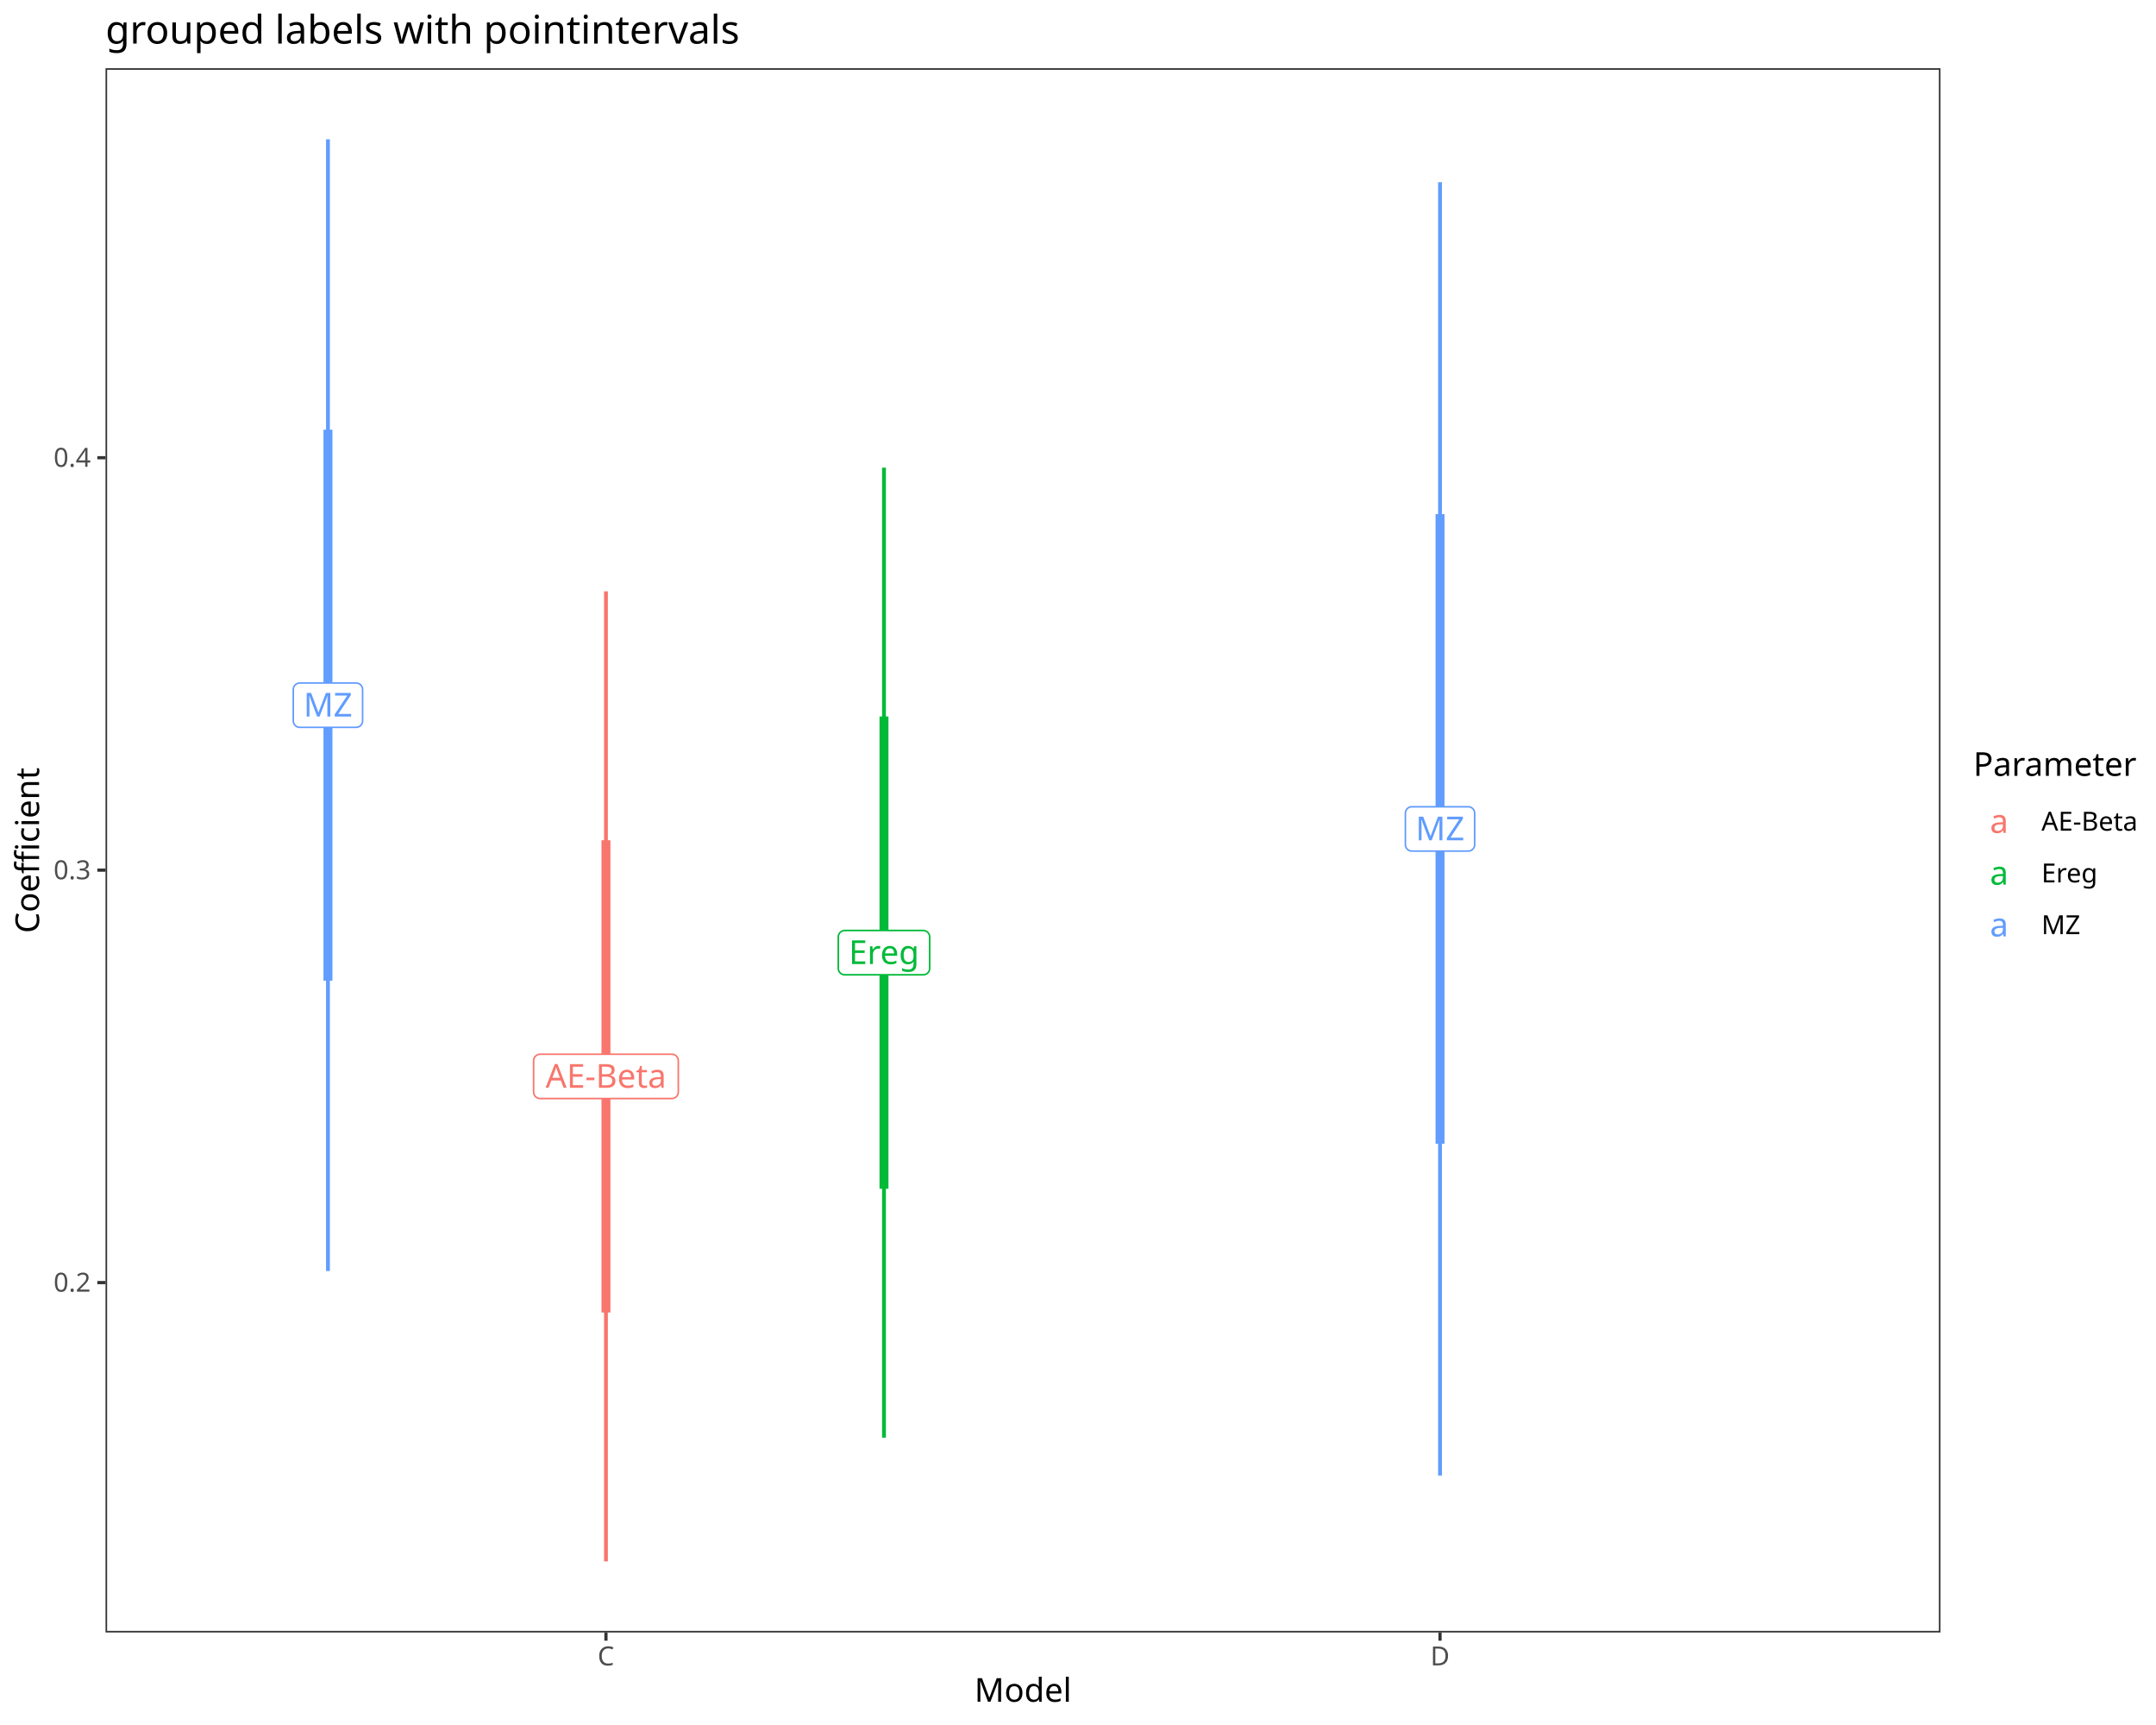
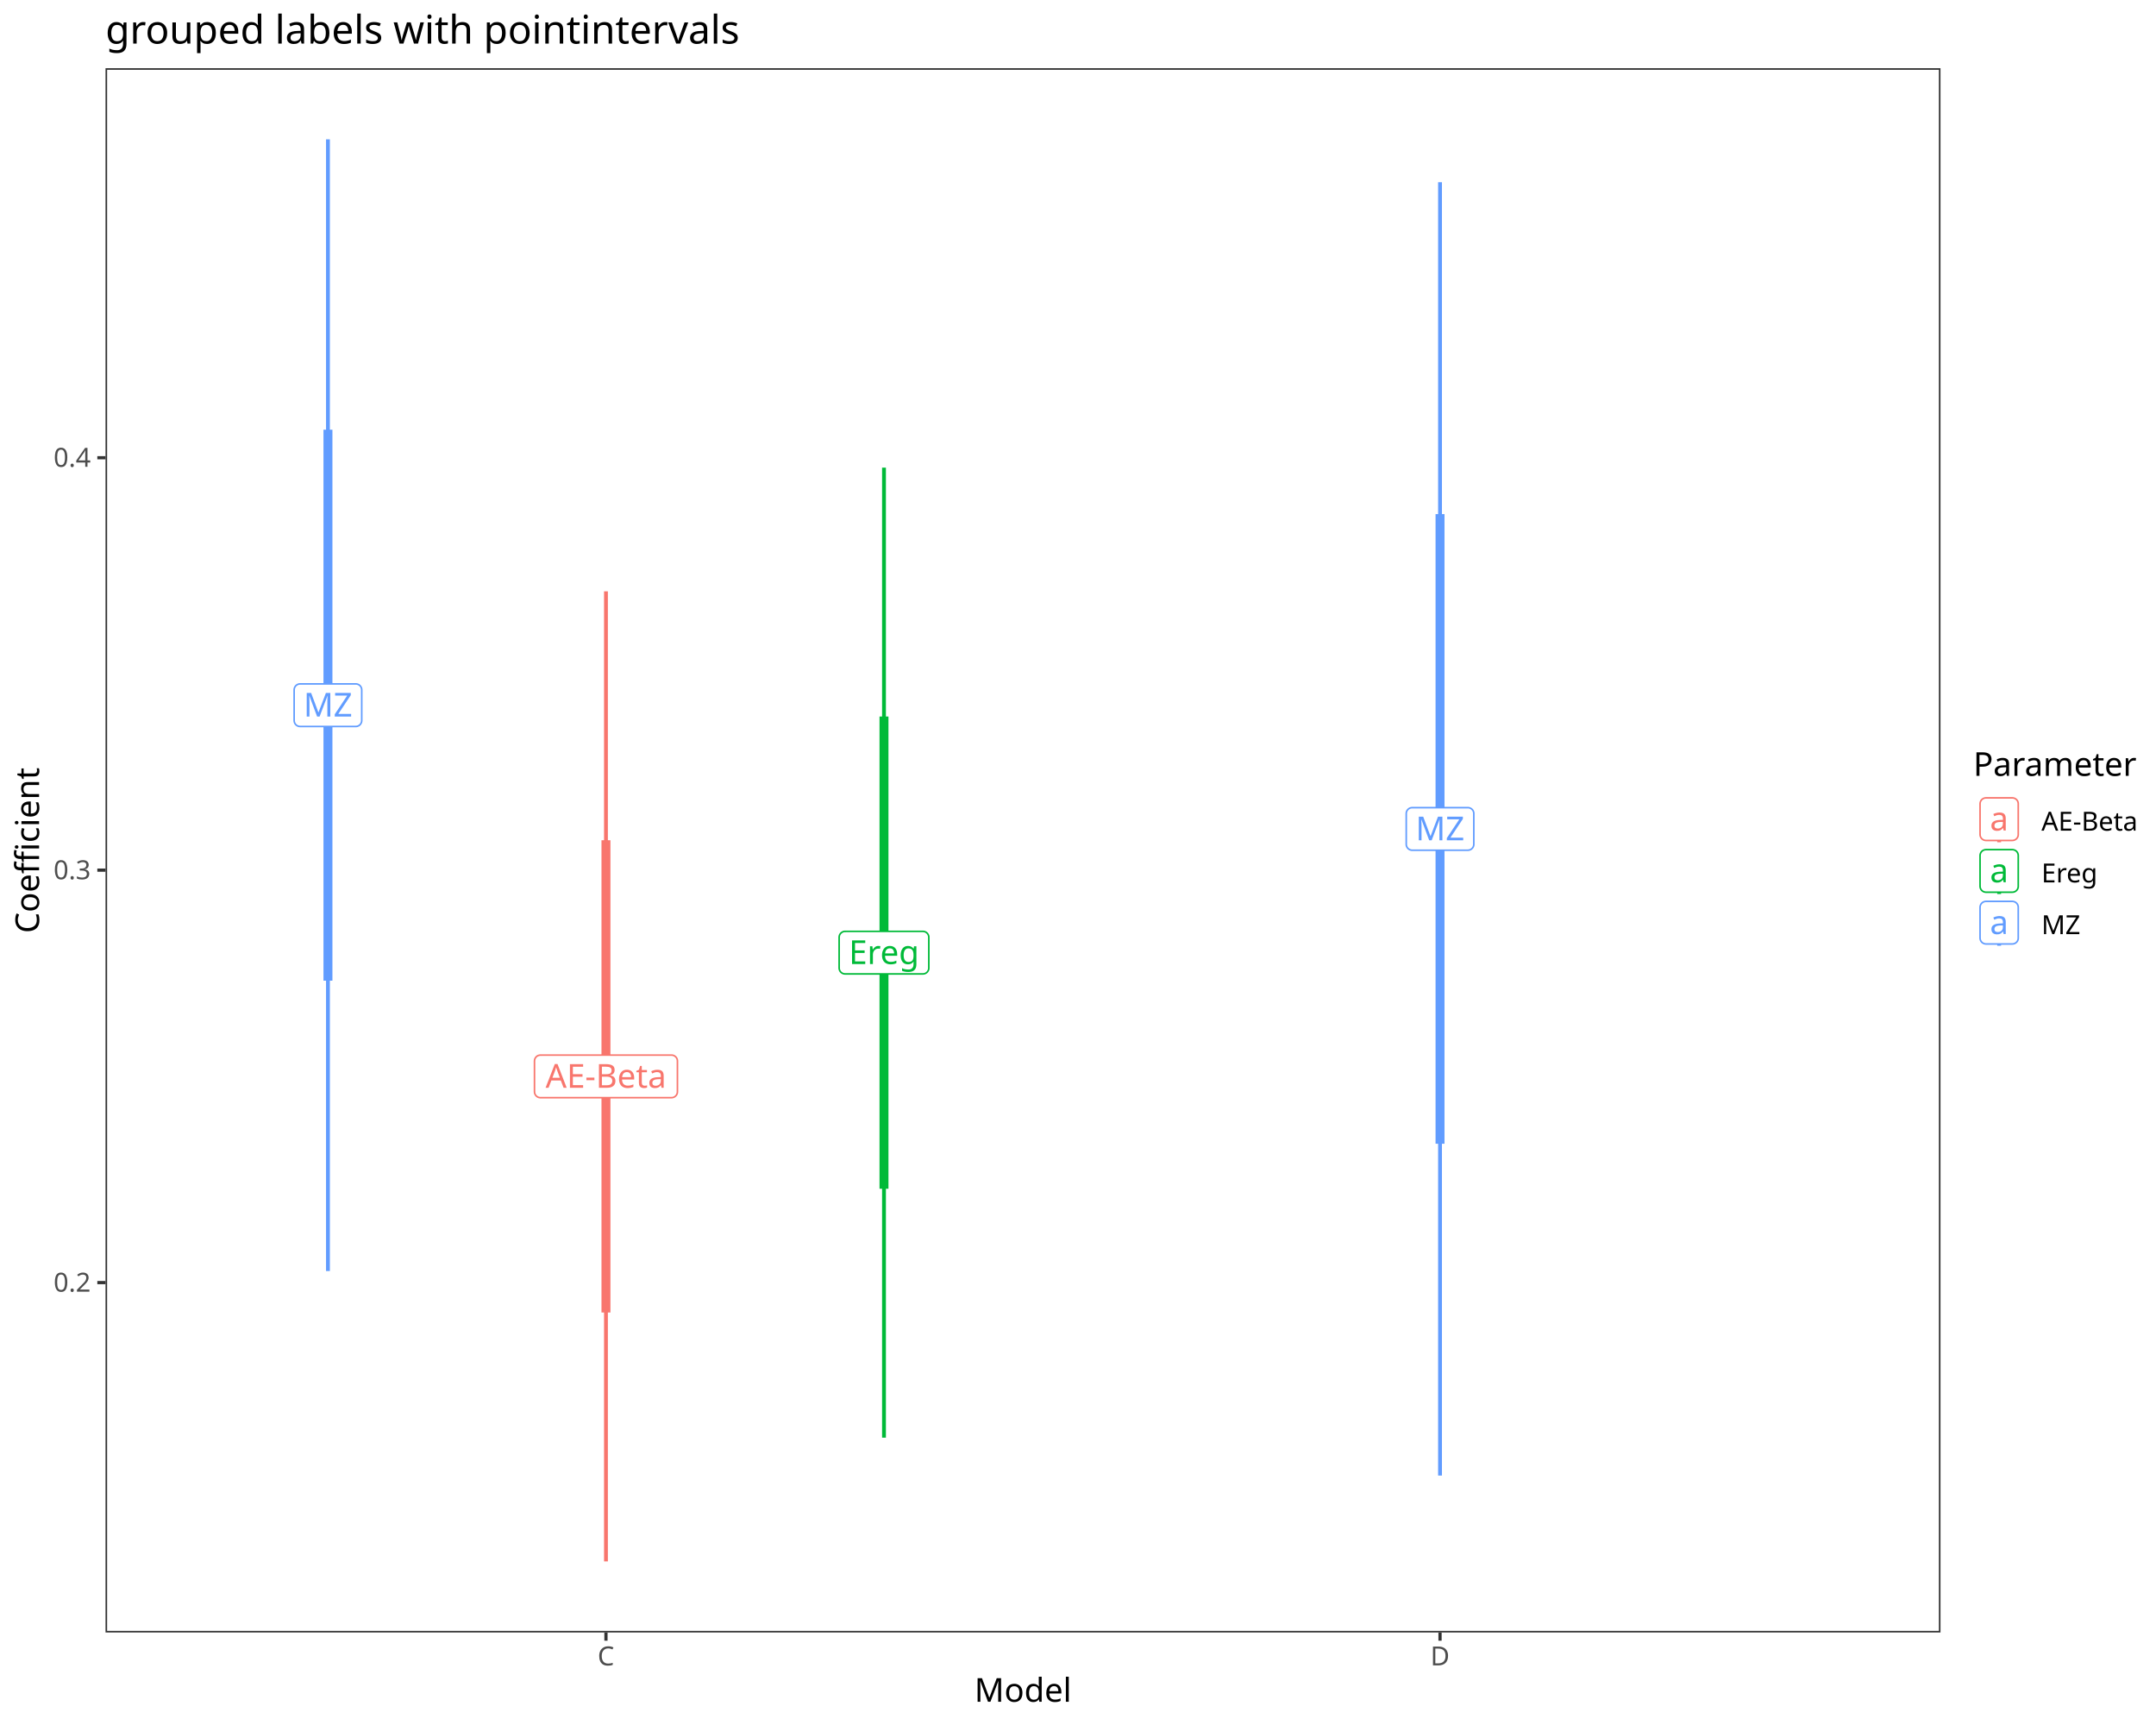
<svg xmlns="http://www.w3.org/2000/svg" class="svglite" data-engine-version="2.0" width="720.00pt" height="576.00pt" viewBox="0 0 720.00 576.00">
  <defs>
    <style type="text/css">
    .svglite line, .svglite polyline, .svglite polygon, .svglite path, .svglite rect, .svglite circle {
      fill: none;
      stroke: #000000;
      stroke-linecap: round;
      stroke-linejoin: round;
      stroke-miterlimit: 10.00;
    }
  </style>
  </defs>
  <rect width="100%" height="100%" style="stroke: none; fill: #FFFFFF;" />
  <defs>
    <clipPath id="cpMC4wMHw3MjAuMDB8MC4wMHw1NzYuMDA=">
      <rect x="0.00" y="0.00" width="720.00" height="576.00" />
    </clipPath>
  </defs>
  <g clip-path="url(#cpMC4wMHw3MjAuMDB8MC4wMHw1NzYuMDA=)">
    <rect x="0.00" y="0.00" width="720.00" height="576.00" style="stroke-width: 1.07; stroke: #FFFFFF; fill: #FFFFFF;" />
  </g>
  <defs>
    <clipPath id="cpMzUuMjR8NjQ4LjAyfDIyLjc4fDU0NS4xMQ==">
      <rect x="35.24" y="22.78" width="612.79" height="522.33" />
    </clipPath>
  </defs>
  <g clip-path="url(#cpMzUuMjR8NjQ4LjAyfDIyLjc4fDU0NS4xMQ==)">
    <rect x="35.24" y="22.78" width="612.79" height="522.33" style="stroke-width: 1.07; stroke: none; fill: #FFFFFF;" />
    <line x1="480.90" y1="492.72" x2="480.90" y2="60.85" style="stroke-width: 1.28; stroke: #619CFF; stroke-linecap: butt;" />
    <line x1="109.52" y1="424.42" x2="109.52" y2="46.53" style="stroke-width: 1.28; stroke: #619CFF; stroke-linecap: butt;" />
    <line x1="202.36" y1="521.37" x2="202.36" y2="197.46" style="stroke-width: 1.28; stroke: #F8766D; stroke-linecap: butt;" />
    <line x1="295.21" y1="480.05" x2="295.21" y2="156.15" style="stroke-width: 1.28; stroke: #00BA38; stroke-linecap: butt;" />
    <line x1="480.90" y1="381.91" x2="480.90" y2="171.66" style="stroke-width: 2.99; stroke: #619CFF; stroke-linecap: butt;" />
    <line x1="109.52" y1="327.45" x2="109.52" y2="143.49" style="stroke-width: 2.99; stroke: #619CFF; stroke-linecap: butt;" />
    <line x1="202.36" y1="438.26" x2="202.36" y2="280.57" style="stroke-width: 2.99; stroke: #F8766D; stroke-linecap: butt;" />
    <line x1="295.21" y1="396.95" x2="295.21" y2="239.26" style="stroke-width: 2.99; stroke: #00BA38; stroke-linecap: butt;" />
    <circle cx="480.90" cy="276.79" r="1.68" style="stroke-width: 1.06; stroke: #619CFF; fill: #619CFF;" />
    <circle cx="109.52" cy="235.47" r="1.68" style="stroke-width: 1.06; stroke: #619CFF; fill: #619CFF;" />
    <circle cx="202.36" cy="359.42" r="1.68" style="stroke-width: 1.06; stroke: #F8766D; fill: #F8766D;" />
    <circle cx="295.21" cy="318.10" r="1.68" style="stroke-width: 1.06; stroke: #00BA38; fill: #00BA38;" />
    <circle cx="480.90" cy="276.79" r="3.22" style="stroke-width: 1.06; stroke: #619CFF; fill: #619CFF;" />
    <circle cx="109.52" cy="235.47" r="3.22" style="stroke-width: 1.06; stroke: #619CFF; fill: #619CFF;" />
    <circle cx="202.36" cy="359.42" r="3.22" style="stroke-width: 1.06; stroke: #F8766D; fill: #F8766D;" />
    <circle cx="295.21" cy="318.10" r="3.22" style="stroke-width: 1.06; stroke: #00BA38; fill: #00BA38;" />
-     <polygon points="100.10,242.87 118.93,242.87 118.84,242.87 119.19,242.85 119.53,242.78 119.85,242.66 120.15,242.49 120.42,242.27 120.65,242.01 120.84,241.71 120.98,241.39 121.06,241.06 121.09,240.71 121.09,240.71 121.09,230.23 121.09,230.23 121.06,229.89 120.98,229.55 120.84,229.23 120.65,228.93 120.42,228.67 120.15,228.45 119.85,228.28 119.53,228.16 119.19,228.09 118.93,228.07 100.10,228.07 100.36,228.09 100.02,228.07 99.67,228.12 99.34,228.21 99.02,228.36 98.74,228.56 98.49,228.80 98.28,229.08 98.12,229.39 98.01,229.72 97.95,230.06 97.94,230.23 97.94,240.71 97.95,240.54 97.95,240.88 98.01,241.23 98.12,241.56 98.28,241.86 98.49,242.14 98.74,242.38 99.02,242.58 99.34,242.73 99.67,242.83 100.02,242.87 " style="stroke-width: 0.53; stroke: #619CFF; fill: #FFFFFF;" />
+     <polygon points="100.22,242.58 118.81,242.58 118.73,242.58 119.05,242.57 119.36,242.50 119.66,242.39 119.94,242.23 120.19,242.03 120.40,241.79 120.57,241.52 120.70,241.22 120.77,240.91 120.80,240.59 120.80,240.59 120.80,230.35 120.80,230.35 120.77,230.03 120.70,229.72 120.57,229.42 120.40,229.15 120.19,228.91 119.94,228.71 119.66,228.55 119.36,228.44 119.05,228.37 118.81,228.36 100.22,228.36 100.46,228.37 100.14,228.36 99.82,228.40 99.51,228.49 99.23,228.63 98.96,228.81 98.73,229.03 98.54,229.29 98.39,229.57 98.29,229.87 98.24,230.19 98.23,230.35 98.23,240.59 98.24,240.43 98.24,240.75 98.29,241.07 98.39,241.37 98.54,241.66 98.73,241.91 98.96,242.13 99.23,242.32 99.51,242.45 99.82,242.54 100.14,242.58 " style="stroke-width: 0.53; stroke: #619CFF; fill: #FFFFFF;" />
    <text x="109.52" y="239.27" text-anchor="middle" style="font-size: 11.04px; fill: #619CFF; font-family: sans;" textLength="15.94px" lengthAdjust="spacingAndGlyphs">MZ</text>
-     <polygon points="282.11,325.50 308.31,325.50 308.22,325.50 308.57,325.48 308.91,325.42 309.24,325.29 309.54,325.12 309.81,324.90 310.04,324.64 310.22,324.34 310.36,324.02 310.44,323.69 310.47,323.34 310.47,323.34 310.47,312.86 310.47,312.86 310.44,312.52 310.36,312.18 310.22,311.86 310.04,311.57 309.81,311.31 309.54,311.09 309.24,310.91 308.91,310.79 308.57,310.72 308.31,310.70 282.11,310.70 282.37,310.72 282.02,310.70 281.67,310.75 281.34,310.84 281.03,310.99 280.74,311.19 280.49,311.43 280.28,311.71 280.12,312.02 280.01,312.35 279.95,312.69 279.95,312.86 279.95,323.34 279.95,323.17 279.95,323.51 280.01,323.86 280.12,324.19 280.28,324.49 280.49,324.77 280.74,325.01 281.03,325.21 281.34,325.36 281.67,325.46 282.02,325.50 " style="stroke-width: 0.53; stroke: #00BA38; fill: #FFFFFF;" />
+     <polygon points="282.22,325.21 308.19,325.21 308.11,325.21 308.43,325.20 308.75,325.13 309.05,325.02 309.32,324.86 309.57,324.66 309.78,324.42 309.95,324.15 310.08,323.85 310.16,323.54 310.18,323.23 310.18,323.23 310.18,312.98 310.18,312.98 310.16,312.66 310.08,312.35 309.95,312.05 309.78,311.78 309.57,311.55 309.32,311.34 309.05,311.18 308.75,311.07 308.43,311.01 308.19,310.99 282.22,310.99 282.46,311.01 282.14,310.99 281.82,311.03 281.52,311.12 281.23,311.26 280.97,311.44 280.73,311.66 280.54,311.92 280.39,312.20 280.29,312.50 280.24,312.82 280.23,312.98 280.23,323.23 280.24,323.07 280.24,323.39 280.29,323.70 280.39,324.00 280.54,324.29 280.73,324.54 280.97,324.76 281.23,324.95 281.52,325.08 281.82,325.17 282.14,325.21 " style="stroke-width: 0.53; stroke: #00BA38; fill: #FFFFFF;" />
    <text x="295.21" y="321.90" text-anchor="middle" style="font-size: 11.04px; fill: #00BA38; font-family: sans;" textLength="23.32px" lengthAdjust="spacingAndGlyphs">Ereg</text>
-     <polygon points="180.36,366.82 224.36,366.82 224.27,366.81 224.62,366.80 224.96,366.73 225.29,366.61 225.59,366.43 225.86,366.21 226.09,365.95 226.27,365.66 226.41,365.34 226.49,365.00 226.52,364.66 226.52,364.66 226.52,354.18 226.52,354.18 226.49,353.83 226.41,353.49 226.27,353.17 226.09,352.88 225.86,352.62 225.59,352.40 225.29,352.23 224.96,352.10 224.62,352.03 224.36,352.02 180.36,352.02 180.62,352.03 180.27,352.02 179.93,352.06 179.60,352.16 179.28,352.31 179.00,352.51 178.74,352.75 178.54,353.02 178.37,353.33 178.26,353.66 178.21,354.00 178.20,354.18 178.20,364.66 178.21,364.48 178.21,364.83 178.26,365.17 178.37,365.50 178.54,365.81 178.74,366.09 179.00,366.33 179.28,366.53 179.60,366.68 179.93,366.77 180.27,366.81 " style="stroke-width: 0.53; stroke: #F8766D; fill: #FFFFFF;" />
+     <polygon points="180.48,366.53 224.25,366.53 224.17,366.53 224.49,366.51 224.80,366.45 225.10,366.34 225.38,366.18 225.62,365.97 225.84,365.73 226.01,365.46 226.13,365.17 226.21,364.86 226.23,364.54 226.23,364.54 226.23,354.29 226.23,354.29 226.21,353.97 226.13,353.66 226.01,353.37 225.84,353.10 225.62,352.86 225.38,352.66 225.10,352.50 224.80,352.38 224.49,352.32 224.25,352.31 180.48,352.31 180.72,352.32 180.40,352.31 180.08,352.35 179.77,352.44 179.48,352.57 179.22,352.75 178.99,352.98 178.80,353.23 178.65,353.51 178.55,353.82 178.50,354.13 178.49,354.29 178.49,364.54 178.50,364.38 178.50,364.70 178.55,365.02 178.65,365.32 178.80,365.60 178.99,365.86 179.22,366.08 179.48,366.26 179.77,366.40 180.08,366.49 180.40,366.53 " style="stroke-width: 0.53; stroke: #F8766D; fill: #FFFFFF;" />
    <text x="202.36" y="363.22" text-anchor="middle" style="font-size: 11.04px; fill: #F8766D; font-family: sans;" textLength="41.12px" lengthAdjust="spacingAndGlyphs">AE-Beta</text>
-     <polygon points="471.49,284.19 490.31,284.19 490.23,284.18 490.57,284.17 490.91,284.10 491.24,283.98 491.54,283.80 491.81,283.58 492.04,283.32 492.22,283.03 492.36,282.71 492.44,282.37 492.47,282.03 492.47,282.03 492.47,271.55 492.47,271.55 492.44,271.20 492.36,270.86 492.22,270.54 492.04,270.25 491.81,269.99 491.54,269.77 491.24,269.60 490.91,269.47 490.57,269.40 490.31,269.39 471.49,269.39 471.75,269.40 471.40,269.39 471.06,269.43 470.72,269.53 470.41,269.68 470.12,269.87 469.87,270.12 469.66,270.39 469.50,270.70 469.39,271.03 469.34,271.37 469.33,271.55 469.33,282.03 469.34,281.85 469.34,282.20 469.39,282.54 469.50,282.87 469.66,283.18 469.87,283.46 470.12,283.70 470.41,283.90 470.72,284.04 471.06,284.14 471.40,284.18 " style="stroke-width: 0.53; stroke: #619CFF; fill: #FFFFFF;" />
+     <polygon points="471.60,283.90 490.20,283.90 490.12,283.90 490.44,283.88 490.75,283.82 491.05,283.71 491.33,283.55 491.57,283.34 491.79,283.10 491.96,282.83 492.08,282.54 492.16,282.23 492.18,281.91 492.18,281.91 492.18,271.66 492.18,271.66 492.16,271.34 492.08,271.03 491.96,270.74 491.79,270.47 491.57,270.23 491.33,270.03 491.05,269.87 490.75,269.75 490.44,269.69 490.20,269.68 471.60,269.68 471.84,269.69 471.52,269.68 471.21,269.72 470.90,269.80 470.61,269.94 470.35,270.12 470.12,270.35 469.92,270.60 469.78,270.88 469.67,271.19 469.62,271.50 469.62,271.66 469.62,281.91 469.62,281.75 469.62,282.07 469.67,282.39 469.78,282.69 469.92,282.97 470.12,283.23 470.35,283.45 470.61,283.63 470.90,283.77 471.21,283.86 471.52,283.90 " style="stroke-width: 0.53; stroke: #619CFF; fill: #FFFFFF;" />
    <text x="480.90" y="280.59" text-anchor="middle" style="font-size: 11.04px; fill: #619CFF; font-family: sans;" textLength="15.94px" lengthAdjust="spacingAndGlyphs">MZ</text>
    <rect x="35.24" y="22.78" width="612.79" height="522.33" style="stroke-width: 1.07; stroke: #333333;" />
  </g>
  <g clip-path="url(#cpMC4wMHw3MjAuMDB8MC4wMHw1NzYuMDA=)">
    <text x="30.31" y="431.30" text-anchor="end" style="font-size: 8.80px; fill: #4D4D4D; font-family: sans;" textLength="12.23px" lengthAdjust="spacingAndGlyphs">0.2</text>
    <text x="30.31" y="293.59" text-anchor="end" style="font-size: 8.80px; fill: #4D4D4D; font-family: sans;" textLength="12.23px" lengthAdjust="spacingAndGlyphs">0.3</text>
    <text x="30.31" y="155.87" text-anchor="end" style="font-size: 8.80px; fill: #4D4D4D; font-family: sans;" textLength="12.23px" lengthAdjust="spacingAndGlyphs">0.4</text>
    <polyline points="32.50,428.28 35.24,428.28 " style="stroke-width: 1.07; stroke: #333333; stroke-linecap: butt;" />
    <polyline points="32.50,290.56 35.24,290.56 " style="stroke-width: 1.07; stroke: #333333; stroke-linecap: butt;" />
    <polyline points="32.50,152.84 35.24,152.84 " style="stroke-width: 1.07; stroke: #333333; stroke-linecap: butt;" />
    <polyline points="202.36,547.85 202.36,545.11 " style="stroke-width: 1.07; stroke: #333333; stroke-linecap: butt;" />
    <polyline points="480.90,547.85 480.90,545.11 " style="stroke-width: 1.07; stroke: #333333; stroke-linecap: butt;" />
    <text x="202.36" y="556.10" text-anchor="middle" style="font-size: 8.80px; fill: #4D4D4D; font-family: sans;" textLength="6.36px" lengthAdjust="spacingAndGlyphs">C</text>
    <text x="480.90" y="556.10" text-anchor="middle" style="font-size: 8.80px; fill: #4D4D4D; font-family: sans;" textLength="6.36px" lengthAdjust="spacingAndGlyphs">D</text>
    <text x="341.63" y="568.24" text-anchor="middle" style="font-size: 11.00px; font-family: sans;" textLength="29.96px" lengthAdjust="spacingAndGlyphs">Model</text>
    <text transform="translate(13.05,283.95) rotate(-90)" text-anchor="middle" style="font-size: 11.00px; font-family: sans;" textLength="51.98px" lengthAdjust="spacingAndGlyphs">Coefficient</text>
    <rect x="658.98" y="250.36" width="55.54" height="67.17" style="stroke-width: 1.07; stroke: none; fill: #FFFFFF;" />
    <text x="658.98" y="259.07" style="font-size: 11.00px; font-family: sans;" textLength="51.36px" lengthAdjust="spacingAndGlyphs">Parameter</text>
    <rect x="658.98" y="265.69" width="17.28" height="17.28" style="stroke-width: 1.07; stroke: none; fill: #FFFFFF;" />
    <line x1="667.62" y1="281.25" x2="667.62" y2="267.42" style="stroke-width: 1.28; stroke: #F8766D; stroke-linecap: butt;" />
    <circle cx="667.62" cy="274.33" r="1.68" style="stroke-width: 1.06; stroke: #F8766D; fill: #F8766D;" />
-     <rect x="658.98" y="265.69" width="17.28" height="17.28" style="stroke-width: 0.75; stroke: none; fill: #FFFFFF;" />
-     <text x="667.62" y="278.13" text-anchor="middle" style="font-size: 11.04px; fill: #F8766D; font-family: sans;" textLength="6.14px" lengthAdjust="spacingAndGlyphs">a</text>
+     <polygon points="663.23,280.64 672.02,280.64 671.94,280.64 672.26,280.63 672.57,280.56 672.87,280.45 673.15,280.29 673.39,280.09 673.61,279.85 673.78,279.58 673.90,279.28 673.98,278.97 674.00,278.65 674.00,278.65 674.00,268.41 674.00,268.41 673.98,268.09 673.90,267.78 673.78,267.48 673.61,267.21 673.39,266.97 673.15,266.77 672.87,266.61 672.57,266.50 672.26,266.43 672.02,266.42 663.23,266.42 663.47,266.43 663.15,266.42 662.83,266.46 662.52,266.55 662.23,266.68 661.97,266.87 661.74,267.09 661.55,267.34 661.40,267.63 661.30,267.93 661.25,268.25 661.24,268.41 661.24,278.65 661.25,278.49 661.25,278.81 661.30,279.13 661.40,279.43 661.55,279.71 661.74,279.97 661.97,280.19 662.23,280.37 662.52,280.51 662.83,280.60 663.15,280.64 " style="stroke-width: 0.53; stroke: #F8766D; fill: #FFFFFF;" />
+     <text x="667.62" y="277.33" text-anchor="middle" style="font-size: 11.04px; fill: #F8766D; font-family: sans;" textLength="6.14px" lengthAdjust="spacingAndGlyphs">a</text>
    <rect x="658.98" y="282.97" width="17.28" height="17.28" style="stroke-width: 1.07; stroke: none; fill: #FFFFFF;" />
    <line x1="667.62" y1="298.53" x2="667.62" y2="284.70" style="stroke-width: 1.28; stroke: #00BA38; stroke-linecap: butt;" />
    <circle cx="667.62" cy="291.61" r="1.68" style="stroke-width: 1.06; stroke: #00BA38; fill: #00BA38;" />
-     <rect x="658.98" y="282.97" width="17.28" height="17.28" style="stroke-width: 0.75; stroke: none; fill: #FFFFFF;" />
-     <text x="667.62" y="295.41" text-anchor="middle" style="font-size: 11.04px; fill: #00BA38; font-family: sans;" textLength="6.14px" lengthAdjust="spacingAndGlyphs">a</text>
+     <polygon points="663.23,297.92 672.02,297.92 671.94,297.92 672.26,297.91 672.57,297.84 672.87,297.73 673.15,297.57 673.39,297.37 673.61,297.13 673.78,296.86 673.90,296.56 673.98,296.25 674.00,295.93 674.00,295.93 674.00,285.69 674.00,285.69 673.98,285.37 673.90,285.06 673.78,284.76 673.61,284.49 673.39,284.25 673.15,284.05 672.87,283.89 672.57,283.78 672.26,283.71 672.02,283.70 663.23,283.70 663.47,283.71 663.15,283.70 662.83,283.74 662.52,283.83 662.23,283.96 661.97,284.15 661.74,284.37 661.55,284.62 661.40,284.91 661.30,285.21 661.25,285.53 661.24,285.69 661.24,295.93 661.25,295.77 661.25,296.09 661.30,296.41 661.40,296.71 661.55,296.99 661.74,297.25 661.97,297.47 662.23,297.65 662.52,297.79 662.83,297.88 663.15,297.92 " style="stroke-width: 0.53; stroke: #00BA38; fill: #FFFFFF;" />
+     <text x="667.62" y="294.61" text-anchor="middle" style="font-size: 11.04px; fill: #00BA38; font-family: sans;" textLength="6.14px" lengthAdjust="spacingAndGlyphs">a</text>
    <rect x="658.98" y="300.25" width="17.28" height="17.28" style="stroke-width: 1.07; stroke: none; fill: #FFFFFF;" />
    <line x1="667.62" y1="315.81" x2="667.62" y2="301.98" style="stroke-width: 1.28; stroke: #619CFF; stroke-linecap: butt;" />
    <circle cx="667.62" cy="308.89" r="1.68" style="stroke-width: 1.06; stroke: #619CFF; fill: #619CFF;" />
-     <rect x="658.98" y="300.25" width="17.28" height="17.28" style="stroke-width: 0.75; stroke: none; fill: #FFFFFF;" />
-     <text x="667.62" y="312.69" text-anchor="middle" style="font-size: 11.04px; fill: #619CFF; font-family: sans;" textLength="6.14px" lengthAdjust="spacingAndGlyphs">a</text>
+     <polygon points="663.23,315.20 672.02,315.20 671.94,315.20 672.26,315.19 672.57,315.12 672.87,315.01 673.15,314.85 673.39,314.65 673.61,314.41 673.78,314.14 673.90,313.84 673.98,313.53 674.00,313.21 674.00,313.21 674.00,302.97 674.00,302.97 673.98,302.65 673.90,302.34 673.78,302.04 673.61,301.77 673.39,301.53 673.15,301.33 672.87,301.17 672.57,301.06 672.26,300.99 672.02,300.98 663.23,300.98 663.47,300.99 663.15,300.98 662.83,301.02 662.52,301.11 662.23,301.24 661.97,301.43 661.74,301.65 661.55,301.90 661.40,302.19 661.30,302.49 661.25,302.81 661.24,302.97 661.24,313.21 661.25,313.05 661.25,313.37 661.30,313.69 661.40,313.99 661.55,314.27 661.74,314.53 661.97,314.75 662.23,314.93 662.52,315.07 662.83,315.16 663.15,315.20 " style="stroke-width: 0.53; stroke: #619CFF; fill: #FFFFFF;" />
+     <text x="667.62" y="311.89" text-anchor="middle" style="font-size: 11.04px; fill: #619CFF; font-family: sans;" textLength="6.14px" lengthAdjust="spacingAndGlyphs">a</text>
    <text x="681.74" y="277.36" style="font-size: 8.80px; font-family: sans;" textLength="32.78px" lengthAdjust="spacingAndGlyphs">AE-Beta</text>
    <text x="681.74" y="294.64" style="font-size: 8.80px; font-family: sans;" textLength="18.59px" lengthAdjust="spacingAndGlyphs">Ereg</text>
    <text x="681.74" y="311.92" style="font-size: 8.80px; font-family: sans;" textLength="12.71px" lengthAdjust="spacingAndGlyphs">MZ</text>
    <text x="35.24" y="14.56" style="font-size: 13.20px; font-family: sans;" textLength="195.20px" lengthAdjust="spacingAndGlyphs">grouped labels with pointintervals</text>
  </g>
</svg>
